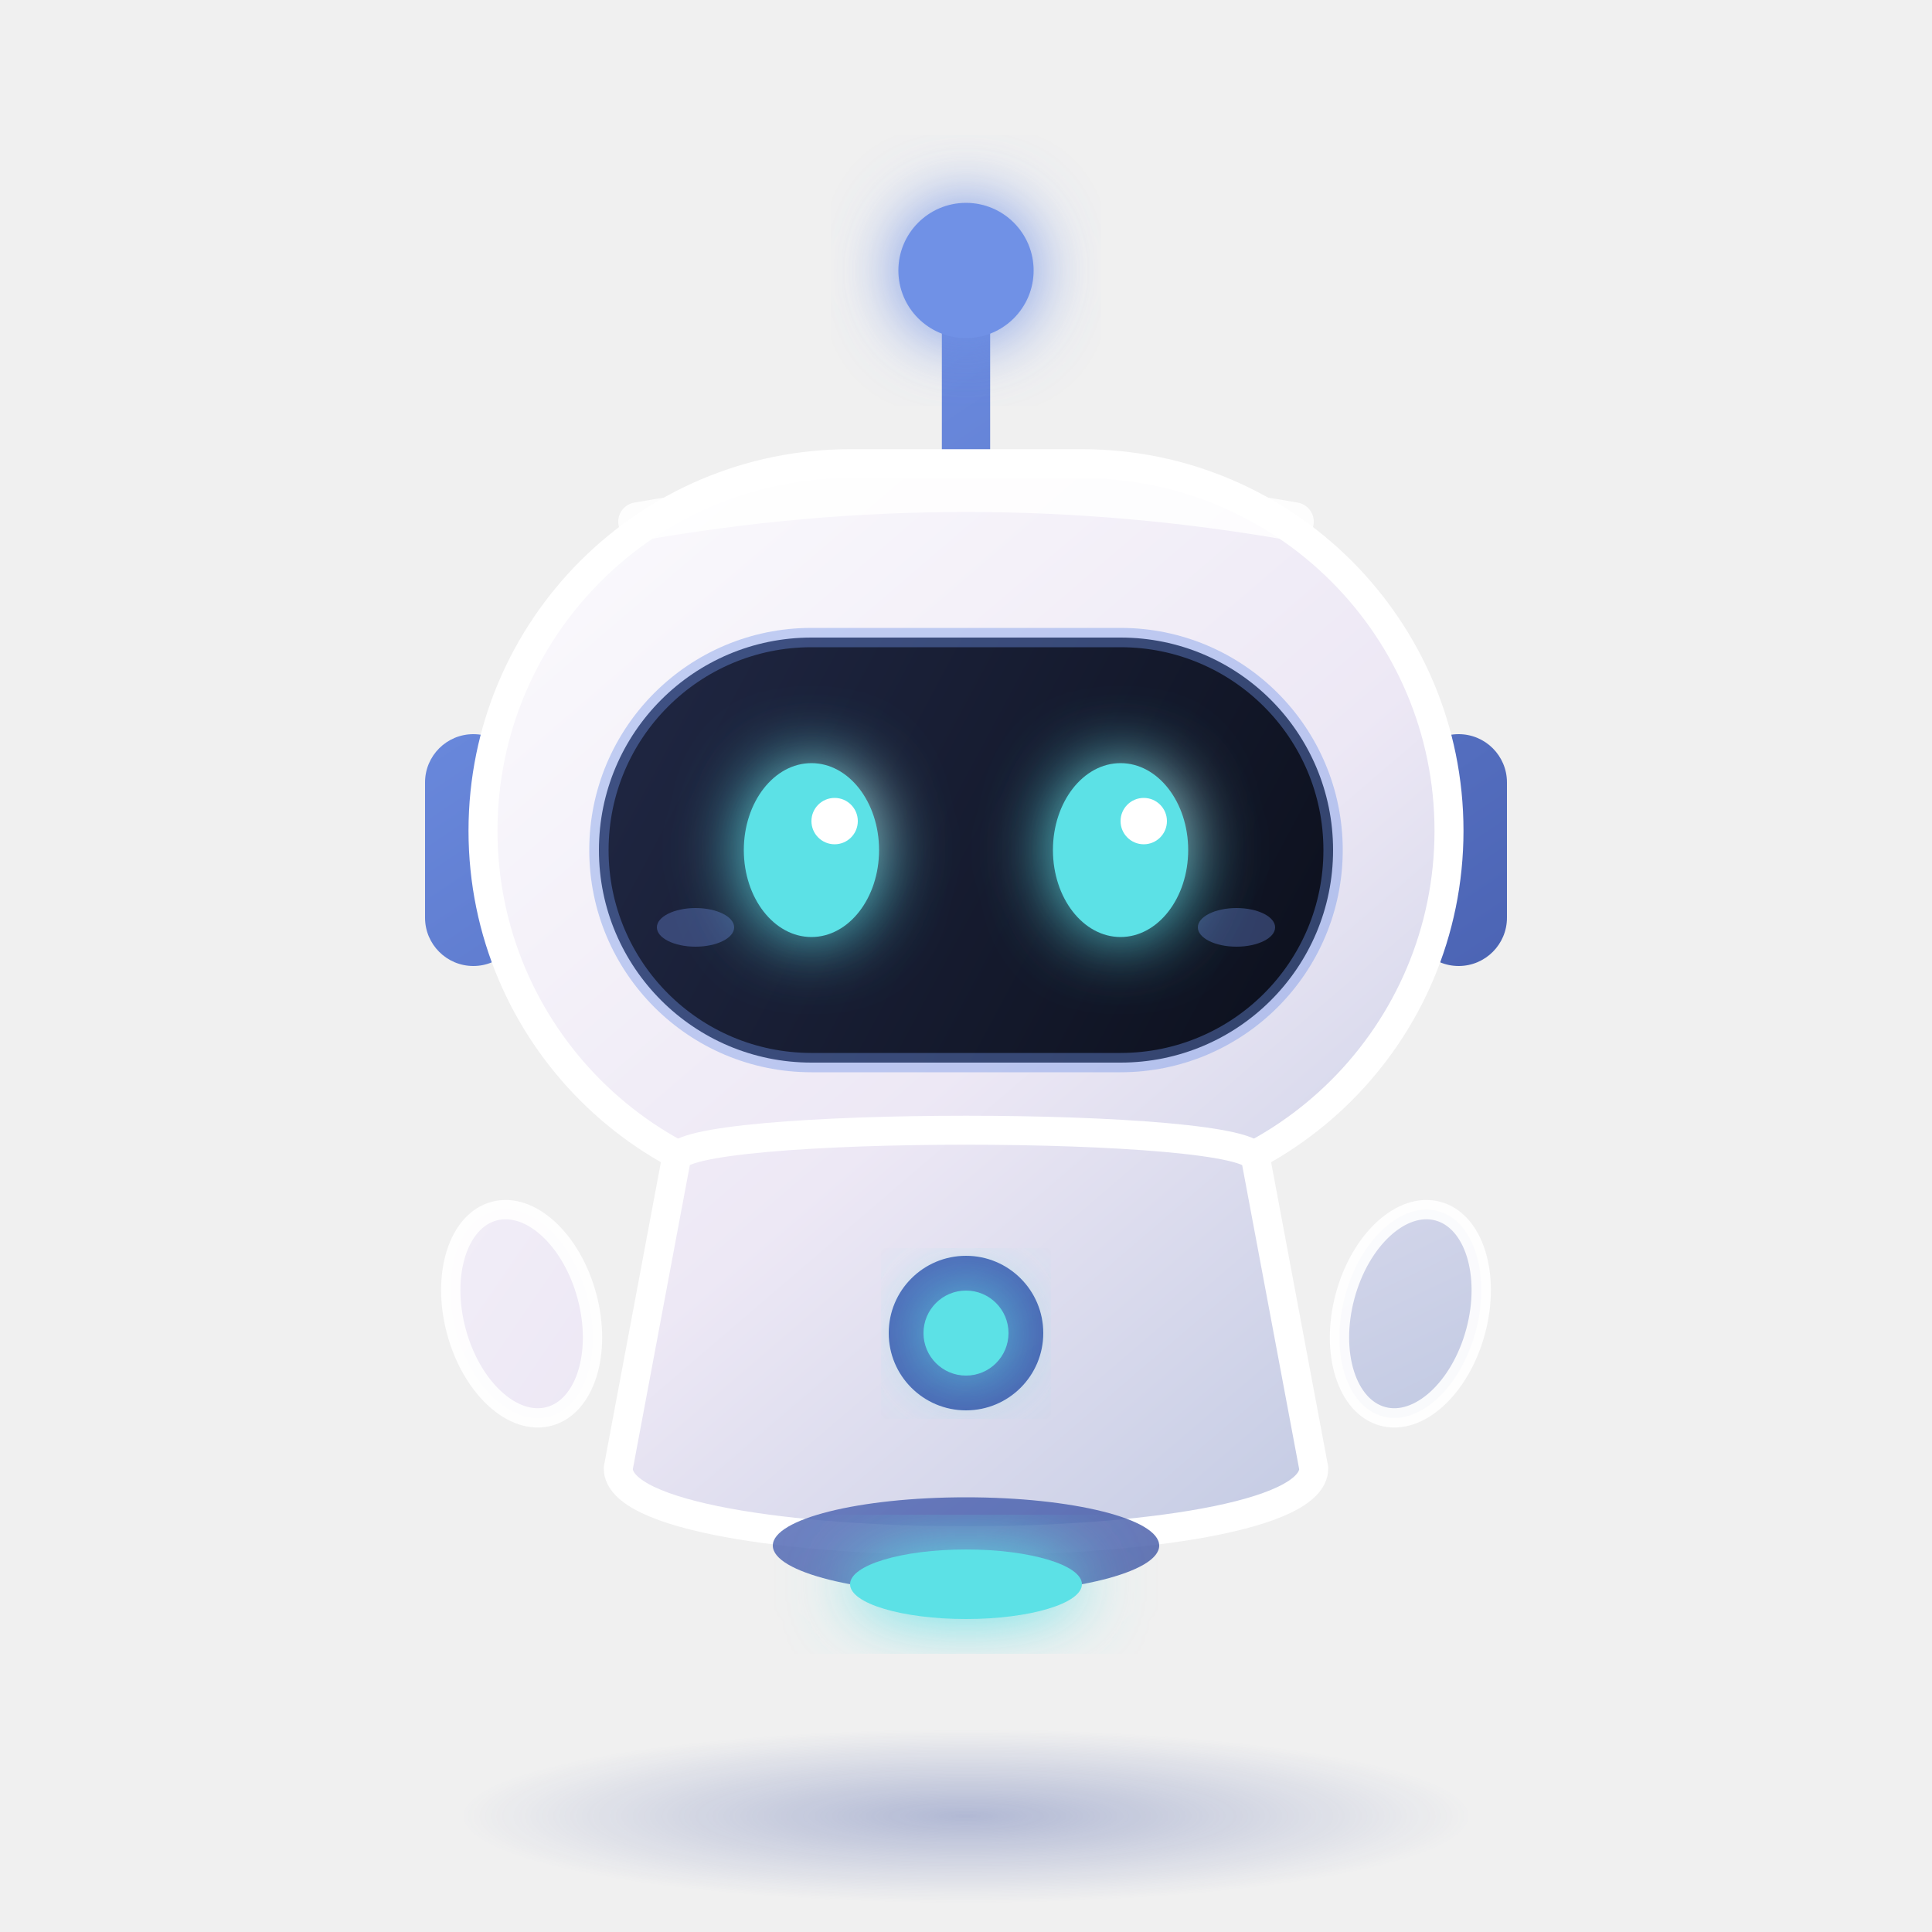
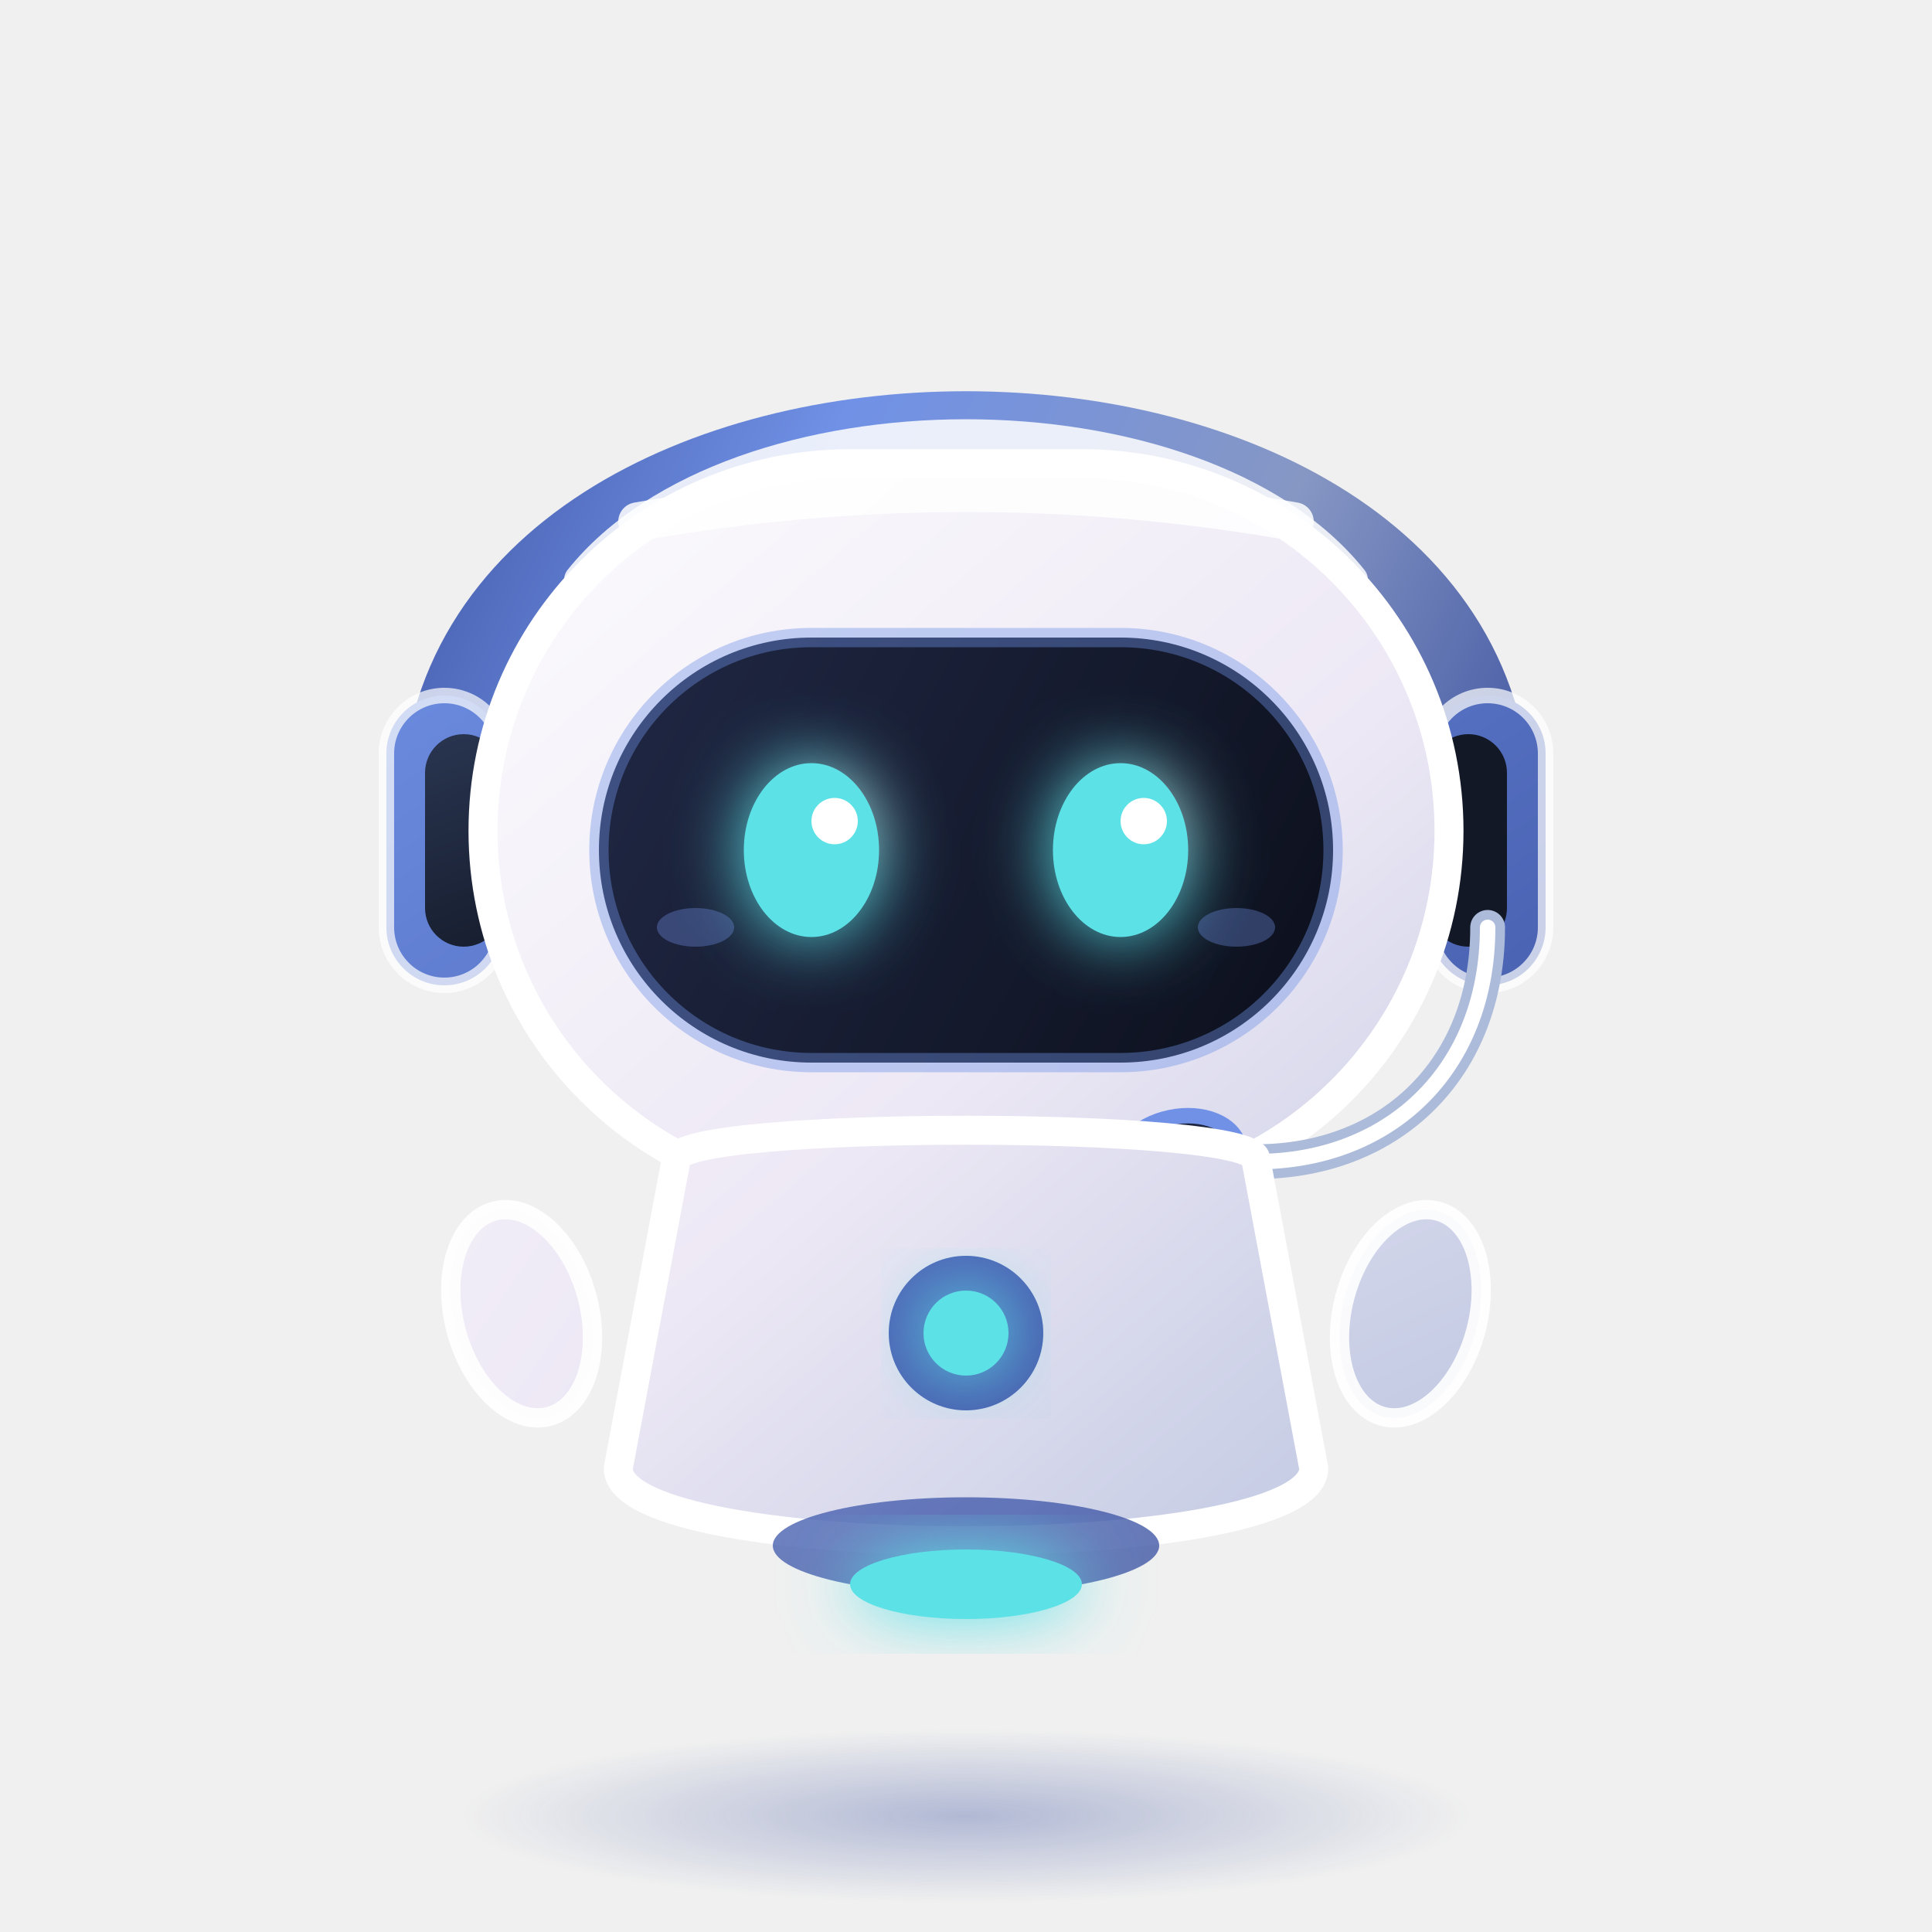
<svg xmlns="http://www.w3.org/2000/svg" viewBox="0 0 100 100" fill="none">
  <defs>
    <linearGradient id="sylChassis" x1="20" y1="20" x2="80" y2="90" gradientUnits="userSpaceOnUse">
      <stop offset="0%" stop-color="#FFFFFF" />
      <stop offset="50%" stop-color="#EDE8F5" />
      <stop offset="100%" stop-color="#ADBBDA" />
    </linearGradient>
    <linearGradient id="sylBlue" x1="30" y1="20" x2="70" y2="80" gradientUnits="userSpaceOnUse">
      <stop offset="0%" stop-color="#7091E6" />
      <stop offset="100%" stop-color="#3D52A0" />
    </linearGradient>
+     <linearGradient id="sylHeadband" x1="20" y1="18" x2="80" y2="45" gradientUnits="userSpaceOnUse">
+       <stop offset="0%" stop-color="#3D52A0" />
+       <stop offset="35%" stop-color="#7091E6" />
+       <stop offset="70%" stop-color="#8697C4" />
+       <stop offset="100%" stop-color="#3D52A0" />
+     </linearGradient>
    <linearGradient id="sylVisor" x1="35" y1="36" x2="65" y2="52" gradientUnits="userSpaceOnUse">
      <stop offset="0%" stop-color="#1E2540" />
      <stop offset="100%" stop-color="#0E1220" />
+     </linearGradient>
+     <linearGradient id="sylCushion" x1="20" y1="36" x2="26" y2="52" gradientUnits="userSpaceOnUse">
+       <stop offset="0%" stop-color="#2D3A58" />
+       <stop offset="100%" stop-color="#121826" />
    </linearGradient>
    <filter id="sylEyeGlow" x="-50%" y="-50%" width="200%" height="200%">
      <feGaussianBlur stdDeviation="1.8" result="blur" />
      <feMerge>
        <feMergeNode in="blur" />
        <feMergeNode in="SourceGraphic" />
      </feMerge>
    </filter>
    <radialGradient id="sylShadow" cx="50%" cy="50%" r="50%">
      <stop offset="0%" stop-color="rgba(61, 82, 160, 0.35)" />
      <stop offset="100%" stop-color="rgba(61, 82, 160, 0)" />
    </radialGradient>
  </defs>
  <ellipse cx="50" cy="94" rx="26" ry="4.5" fill="url(#sylShadow)" />
  <g class="syl-robot-body">
-     <rect x="22" y="38" width="5" height="12" rx="2.5" fill="url(#sylBlue)" />
-     <rect x="73" y="38" width="5" height="12" rx="2.5" fill="url(#sylBlue)" />
-     <line x1="50" y1="25" x2="50" y2="16" stroke="url(#sylBlue)" stroke-width="2.5" stroke-linecap="round" />
-     <circle cx="50" cy="14" r="3.5" fill="#7091E6" filter="url(#sylEyeGlow)" />
+     <path d="M 23 42 C 23 16, 77 16, 77 42" stroke="url(#sylHeadband)" stroke-width="4.5" stroke-linecap="round" fill="none" />
+     <path d="M 30 30 C 38 20, 62 20, 70 30" stroke="rgba(255, 255, 255, 0.85)" stroke-width="1.6" stroke-linecap="round" fill="none" />
+     <g>
+       <rect x="20" y="36" width="6" height="15" rx="3" fill="url(#sylBlue)" stroke="rgba(255,255,255,0.7)" stroke-width="0.8" />
+       <rect x="22" y="38" width="4" height="11" rx="2" fill="url(#sylCushion)" />
+     </g>
+     <g>
+       <rect x="74" y="36" width="6" height="15" rx="3" fill="url(#sylBlue)" stroke="rgba(255,255,255,0.7)" stroke-width="0.8" />
+       <rect x="74" y="38" width="4" height="11" rx="2" fill="url(#sylCushion)" />
+     </g>
    <rect x="25" y="24" width="50" height="38" rx="19" fill="url(#sylChassis)" stroke="#FFFFFF" stroke-width="1.5" />
    <path d="M 33 27 Q 50 24 67 27" stroke="rgba(255,255,255,0.85)" stroke-width="2" stroke-linecap="round" />
    <rect x="31" y="33" width="38" height="22" rx="11" fill="url(#sylVisor)" stroke="rgba(112, 145, 230, 0.4)" stroke-width="1" />
    <g filter="url(#sylEyeGlow)">
      <ellipse cx="42" cy="44" rx="3.5" ry="4.5" fill="#5CE1E6" />
      <circle cx="43.2" cy="42.5" r="1.2" fill="#FFFFFF" />
      <ellipse cx="58" cy="44" rx="3.5" ry="4.5" fill="#5CE1E6" />
      <circle cx="59.2" cy="42.5" r="1.2" fill="#FFFFFF" />
    </g>
    <ellipse cx="36" cy="48" rx="2" ry="1" fill="rgba(112, 145, 230, 0.35)" />
    <ellipse cx="64" cy="48" rx="2" ry="1" fill="rgba(112, 145, 230, 0.35)" />
+     <g class="syl-boom-mic">
+       <path d="M 77 48 C 77 56, 71 61, 63 60" stroke="#ADBBDA" stroke-width="1.8" stroke-linecap="round" fill="none" />
+       <path d="M 77 48 C 77 56, 71 61, 63 60" stroke="#FFFFFF" stroke-width="0.8" stroke-linecap="round" fill="none" />
+       <ellipse cx="61" cy="60" rx="3.2" ry="2.2" fill="#1E2540" stroke="#7091E6" stroke-width="0.8" transform="rotate(-12 61 60)" />
+       <circle cx="60" cy="59.8" r="0.8" fill="#5CE1E6" filter="url(#sylEyeGlow)" />
+     </g>
    <path d="M 35 60 C 35 58, 65 58, 65 60 L 68 76 C 68 81, 32 81, 32 76 Z" fill="url(#sylChassis)" stroke="#FFFFFF" stroke-width="1.5" />
    <circle cx="50" cy="69" r="4" fill="url(#sylBlue)" />
    <circle cx="50" cy="69" r="2.2" fill="#5CE1E6" filter="url(#sylEyeGlow)" />
    <ellipse cx="27" cy="68" rx="3.5" ry="5.5" fill="url(#sylChassis)" stroke="rgba(255,255,255,0.9)" stroke-width="1" transform="rotate(-15 27 68)" />
    <ellipse cx="73" cy="68" rx="3.5" ry="5.5" fill="url(#sylChassis)" stroke="rgba(255,255,255,0.9)" stroke-width="1" transform="rotate(15 73 68)" />
    <ellipse cx="50" cy="80" rx="10" ry="2.5" fill="url(#sylBlue)" opacity="0.8" />
    <ellipse cx="50" cy="82" rx="6" ry="1.8" fill="#5CE1E6" filter="url(#sylEyeGlow)" />
  </g>
</svg>
